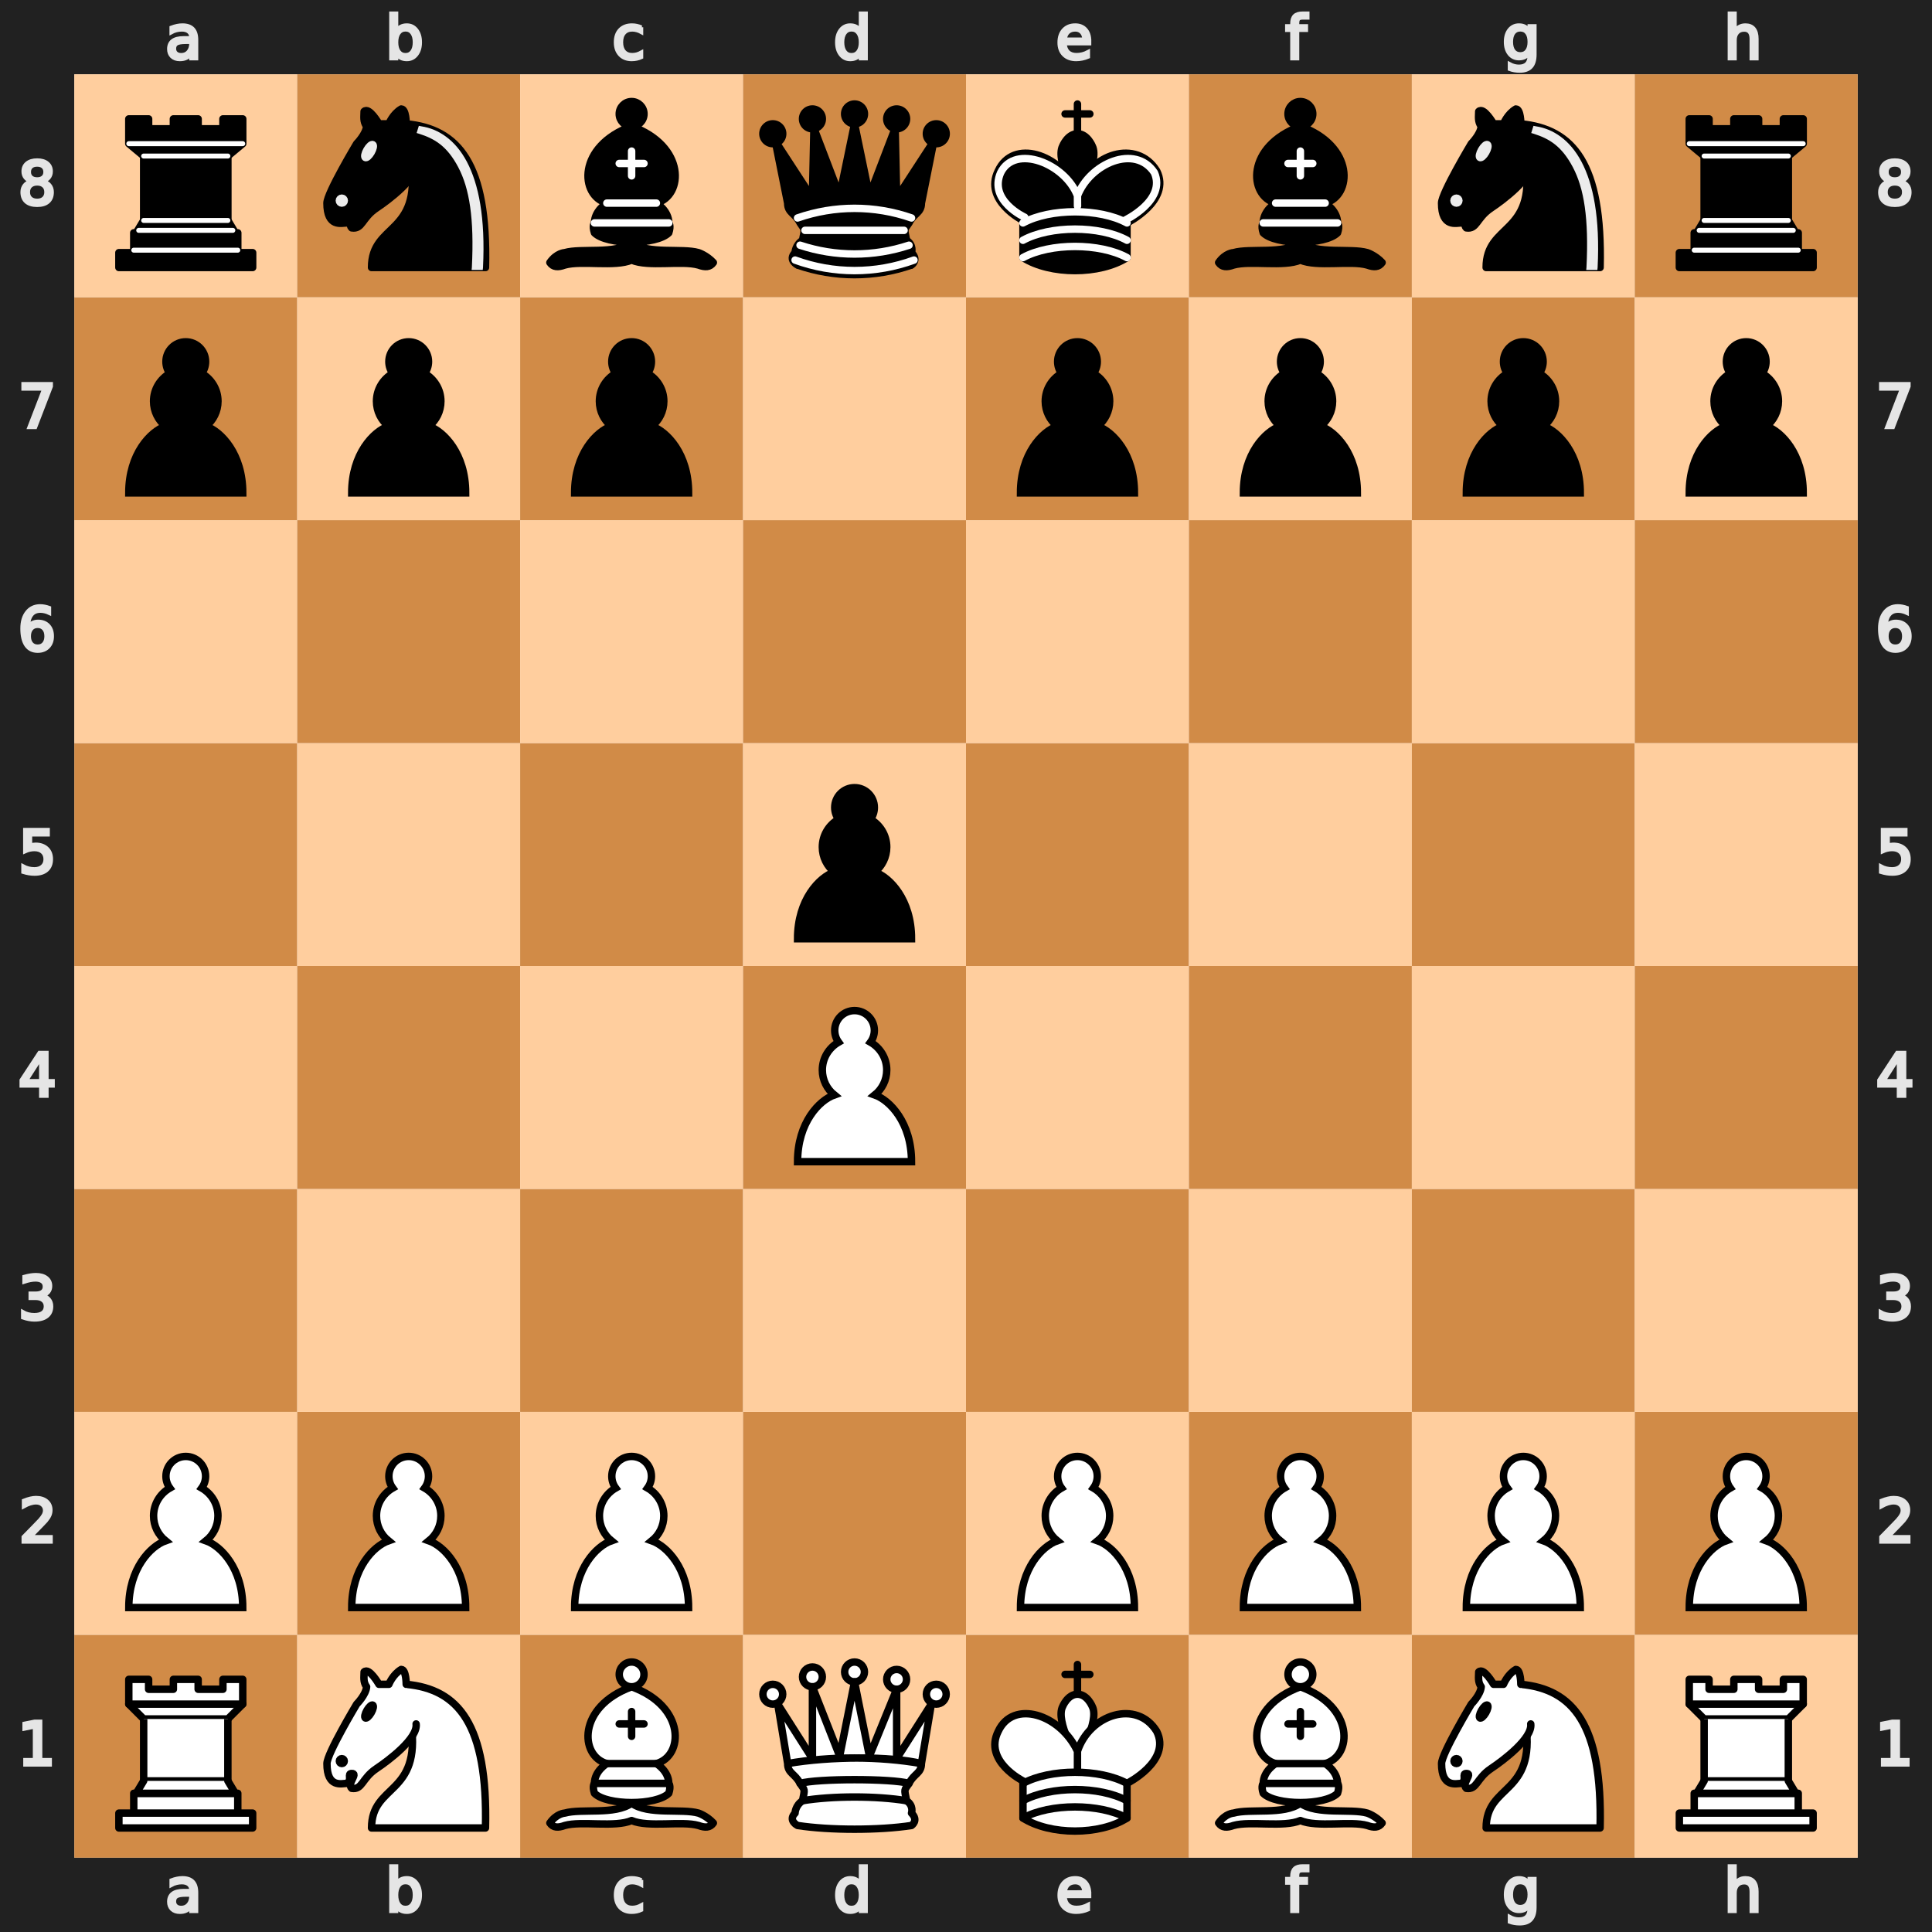
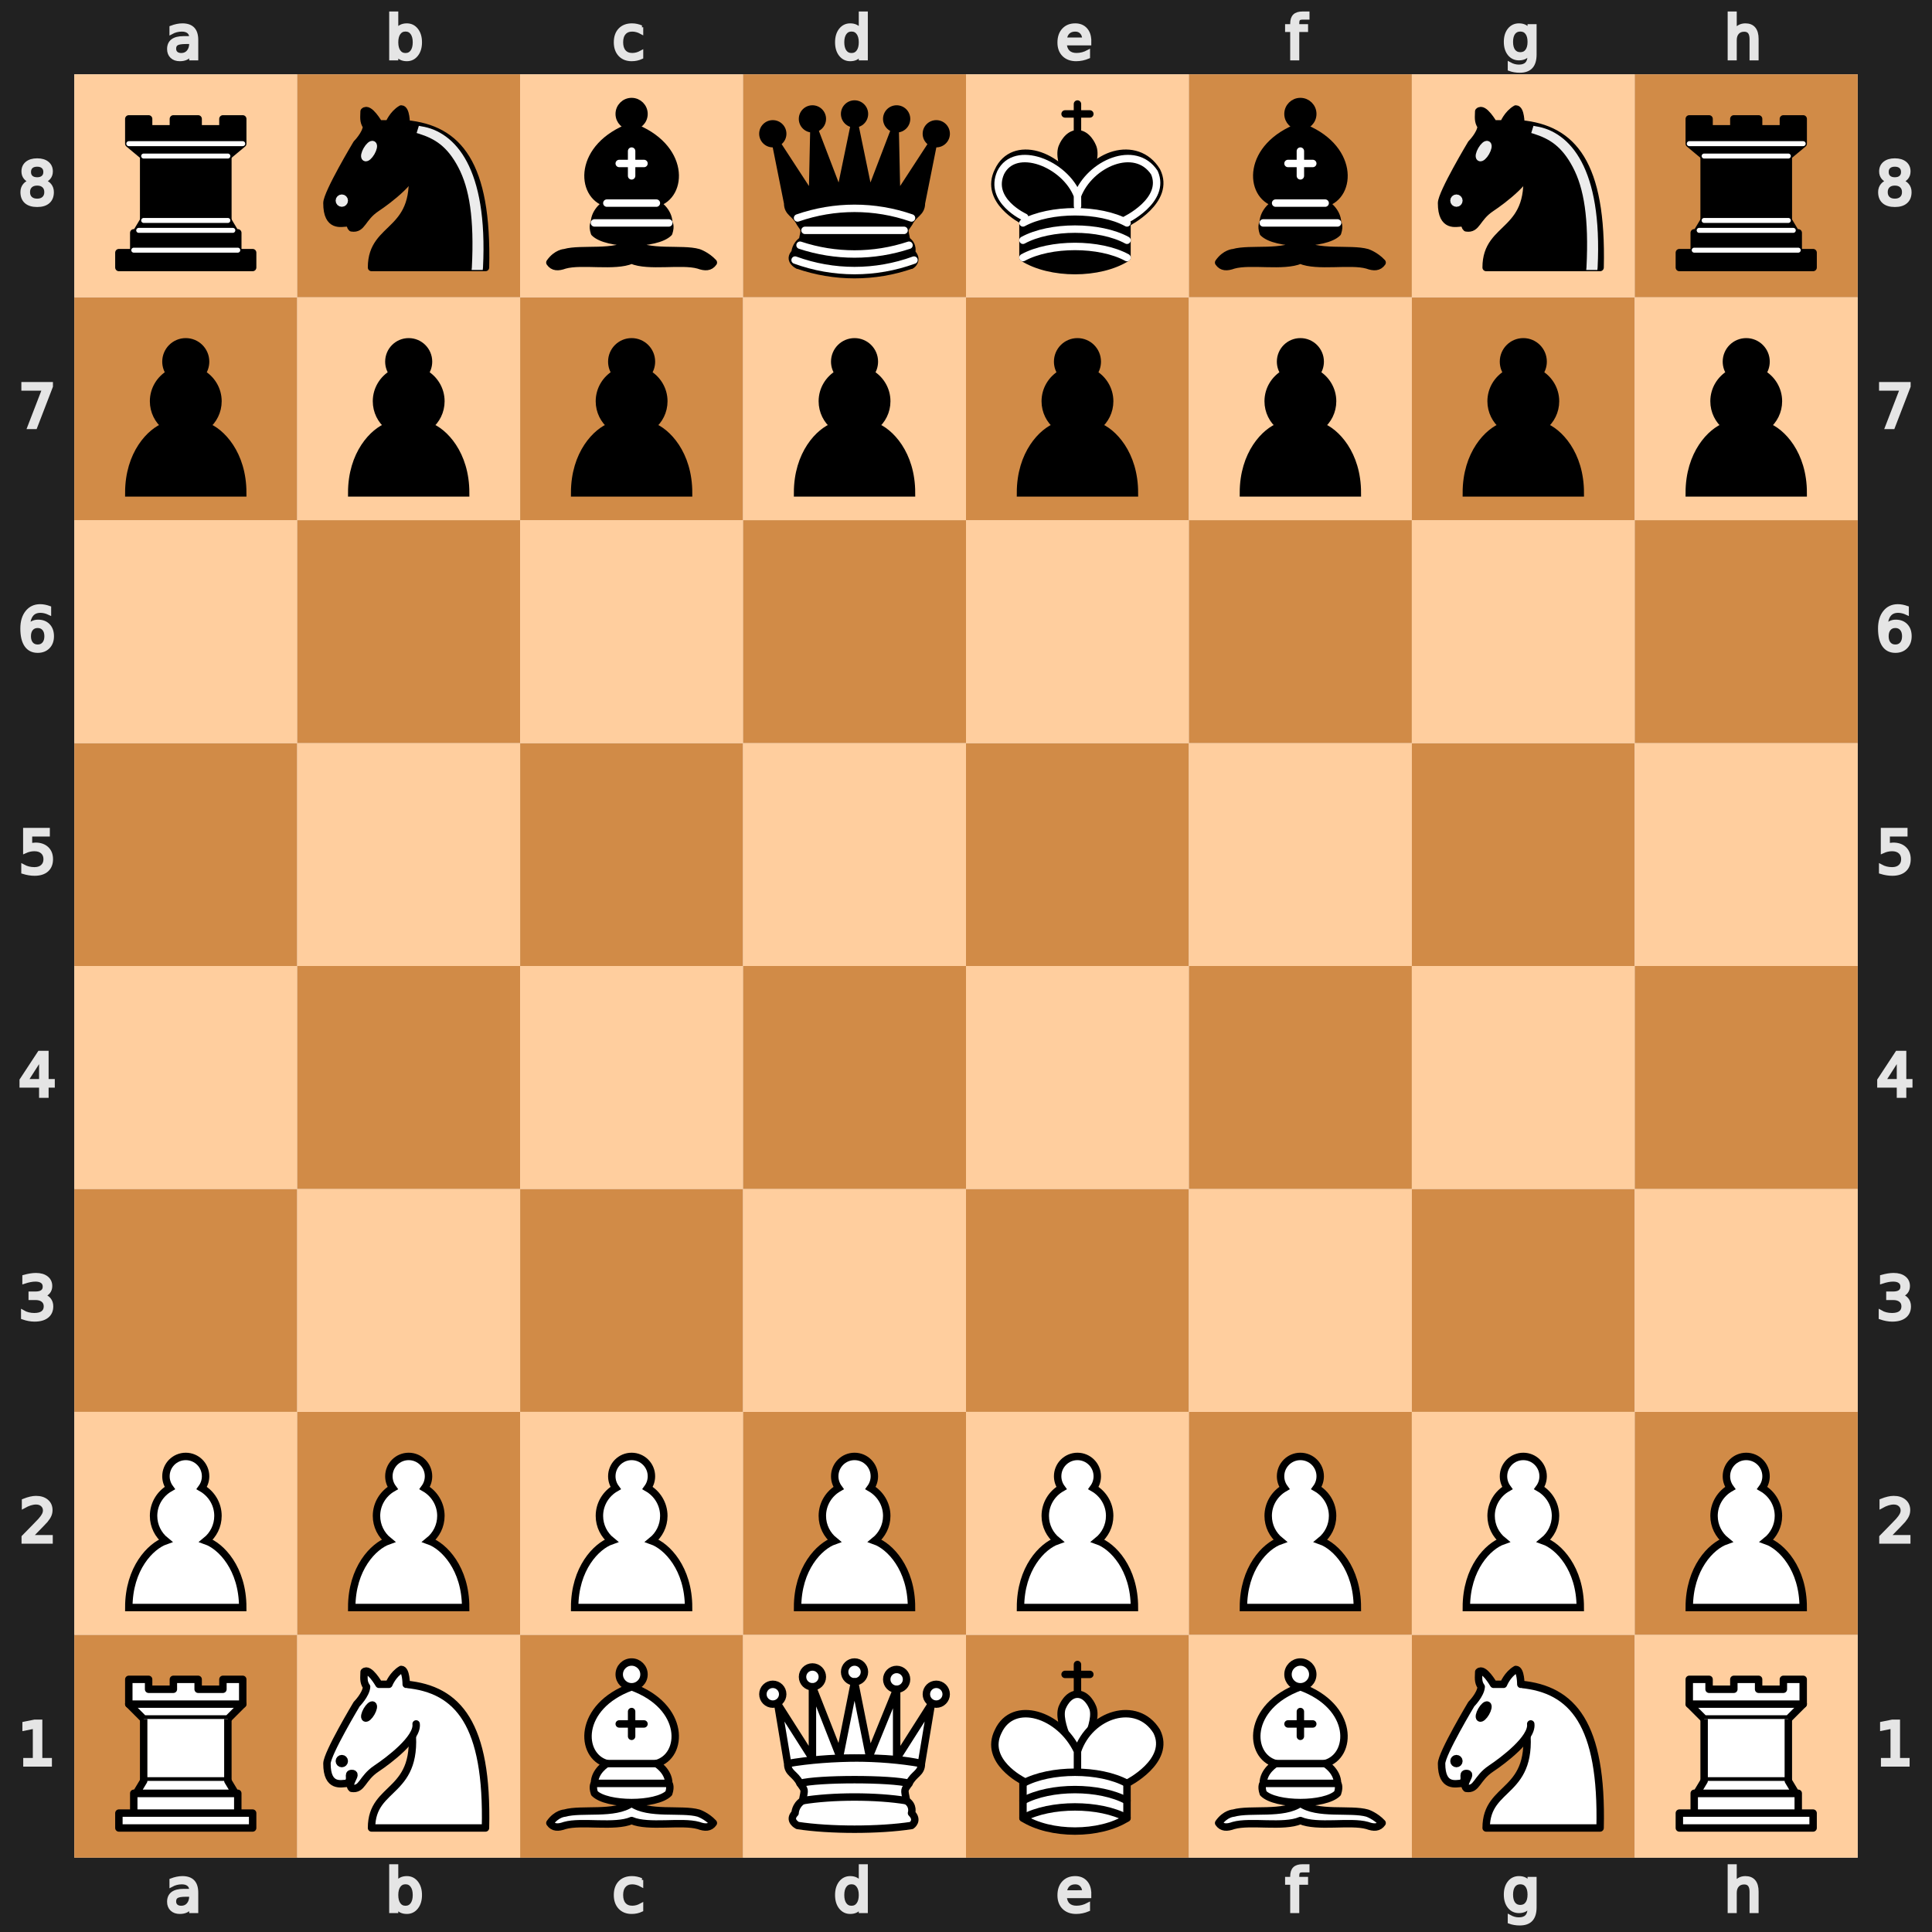
<svg xmlns="http://www.w3.org/2000/svg" xmlns:xlink="http://www.w3.org/1999/xlink" viewBox="0 0 390 390">
  <defs>
    <g id="white-pawn" class="white pawn">
      <path d="M22.5 9c-2.21 0-4 1.79-4 4 0 .89.29 1.71.78 2.38C17.33 16.5 16 18.59 16 21c0 2.03.94 3.84 2.41 5.03-3 1.06-7.41 5.55-7.41 13.47h23c0-7.92-4.41-12.41-7.41-13.47 1.47-1.19 2.41-3 2.41-5.03 0-2.41-1.33-4.5-3.28-5.62.49-.67.78-1.49.78-2.38 0-2.21-1.79-4-4-4z" fill="#fff" stroke="#000" stroke-width="1.5" stroke-linecap="round" />
    </g>
    <g id="white-knight" class="white knight" fill="none" fill-rule="evenodd" stroke="#000" stroke-width="1.5" stroke-linecap="round" stroke-linejoin="round">
      <path d="M 22,10 C 32.5,11 38.5,18 38,39 L 15,39 C 15,30 25,32.5 23,18" style="fill:#ffffff; stroke:#000000;" />
      <path d="M 24,18 C 24.38,20.91 18.45,25.37 16,27 C 13,29 13.18,31.34 11,31 C 9.958,30.06 12.41,27.96 11,28 C 10,28 11.19,29.23 10,30 C 9,30 5.997,31 6,26 C 6,24 12,14 12,14 C 12,14 13.89,12.1 14,10.5 C 13.27,9.506 13.5,8.5 13.5,7.5 C 14.5,6.5 16.5,10 16.5,10 L 18.5,10 C 18.5,10 19.28,8.008 21,7 C 22,7 22,10 22,10" style="fill:#ffffff; stroke:#000000;" />
      <path d="M 9.5 25.5 A 0.5 0.5 0 1 1 8.5,25.5 A 0.5 0.5 0 1 1 9.5 25.5 z" style="fill:#000000; stroke:#000000;" />
      <path d="M 15 15.5 A 0.5 1.5 0 1 1 14,15.5 A 0.5 1.5 0 1 1 15 15.5 z" transform="matrix(0.866,0.5,-0.5,0.866,9.693,-5.173)" style="fill:#000000; stroke:#000000;" />
    </g>
    <g id="white-bishop" class="white bishop" fill="none" fill-rule="evenodd" stroke="#000" stroke-width="1.5" stroke-linecap="round" stroke-linejoin="round">
      <g fill="#fff" stroke-linecap="butt">
        <path d="M9 36c3.39-.97 10.11.43 13.5-2 3.39 2.43 10.11 1.03 13.5 2 0 0 1.65.54 3 2-.68.97-1.65.99-3 .5-3.39-.97-10.11.46-13.5-1-3.39 1.46-10.11.03-13.5 1-1.354.49-2.323.47-3-.5 1.354-1.94 3-2 3-2zM15 32c2.5 2.5 12.5 2.5 15 0 .5-1.5 0-2 0-2 0-2.5-2.5-4-2.5-4 5.5-1.5 6-11.5-5-15.5-11 4-10.5 14-5 15.5 0 0-2.5 1.5-2.5 4 0 0-.5.5 0 2zM25 8a2.5 2.5 0 1 1-5 0 2.5 2.5 0 1 1 5 0z" />
      </g>
      <path d="M17.5 26h10M15 30h15m-7.5-14.5v5M20 18h5" stroke-linejoin="miter" />
    </g>
    <g id="white-rook" class="white rook" fill="#fff" fill-rule="evenodd" stroke="#000" stroke-width="1.5" stroke-linecap="round" stroke-linejoin="round">
      <path d="M9 39h27v-3H9v3zM12 36v-4h21v4H12zM11 14V9h4v2h5V9h5v2h5V9h4v5" stroke-linecap="butt" />
      <path d="M34 14l-3 3H14l-3-3" />
      <path d="M31 17v12.5H14V17" stroke-linecap="butt" stroke-linejoin="miter" />
      <path d="M31 29.5l1.5 2.5h-20l1.5-2.5" />
      <path d="M11 14h23" fill="none" stroke-linejoin="miter" />
    </g>
    <g id="white-queen" class="white queen" fill="#fff" fill-rule="evenodd" stroke="#000" stroke-width="1.5" stroke-linecap="round" stroke-linejoin="round">
      <path d="M8 12a2 2 0 1 1-4 0 2 2 0 1 1 4 0zM24.5 7.5a2 2 0 1 1-4 0 2 2 0 1 1 4 0zM41 12a2 2 0 1 1-4 0 2 2 0 1 1 4 0zM16 8.5a2 2 0 1 1-4 0 2 2 0 1 1 4 0zM33 9a2 2 0 1 1-4 0 2 2 0 1 1 4 0z" />
      <path d="M9 26c8.5-1.5 21-1.5 27 0l2-12-7 11V11l-5.5 13.5-3-15-3 15-5.5-14V25L7 14l2 12zM9 26c0 2 1.5 2 2.5 4 1 1.5 1 1 .5 3.5-1.5 1-1.5 2.5-1.5 2.5-1.5 1.5.5 2.5.5 2.5 6.5 1 16.5 1 23 0 0 0 1.5-1 0-2.5 0 0 .5-1.5-1-2.5-.5-2.5-.5-2 .5-3.5 1-2 2.5-2 2.5-4-8.5-1.5-18.5-1.5-27 0z" stroke-linecap="butt" />
      <path d="M11.5 30c3.5-1 18.5-1 22 0M12 33.5c6-1 15-1 21 0" fill="none" />
    </g>
    <g id="white-king" class="white king" fill="none" fill-rule="evenodd" stroke="#000" stroke-width="1.5" stroke-linecap="round" stroke-linejoin="round">
      <path d="M22.5 11.63V6M20 8h5" stroke-linejoin="miter" />
      <path d="M22.5 25s4.5-7.5 3-10.5c0 0-1-2.5-3-2.5s-3 2.5-3 2.5c-1.5 3 3 10.5 3 10.5" fill="#fff" stroke-linecap="butt" stroke-linejoin="miter" />
      <path d="M11.5 37c5.5 3.5 15.5 3.5 21 0v-7s9-4.5 6-10.5c-4-6.5-13.5-3.5-16 4V27v-3.5c-3.5-7.5-13-10.5-16-4-3 6 5 10 5 10V37z" fill="#fff" />
      <path d="M11.5 30c5.5-3 15.5-3 21 0m-21 3.5c5.5-3 15.5-3 21 0m-21 3.5c5.5-3 15.5-3 21 0" />
    </g>
    <g id="black-pawn" class="black pawn">
      <path d="M22.5 9c-2.21 0-4 1.79-4 4 0 .89.29 1.71.78 2.38C17.33 16.5 16 18.59 16 21c0 2.03.94 3.84 2.41 5.03-3 1.06-7.41 5.55-7.41 13.47h23c0-7.92-4.41-12.41-7.41-13.47 1.47-1.19 2.41-3 2.41-5.03 0-2.41-1.33-4.5-3.28-5.62.49-.67.78-1.49.78-2.38 0-2.21-1.79-4-4-4z" fill="#000" stroke="#000" stroke-width="1.5" stroke-linecap="round" />
    </g>
    <g id="black-knight" class="black knight" fill="none" fill-rule="evenodd" stroke="#000" stroke-width="1.5" stroke-linecap="round" stroke-linejoin="round">
      <path d="M 22,10 C 32.5,11 38.5,18 38,39 L 15,39 C 15,30 25,32.5 23,18" style="fill:#000000; stroke:#000000;" />
      <path d="M 24,18 C 24.38,20.91 18.45,25.37 16,27 C 13,29 13.18,31.34 11,31 C 9.958,30.06 12.41,27.96 11,28 C 10,28 11.19,29.23 10,30 C 9,30 5.997,31 6,26 C 6,24 12,14 12,14 C 12,14 13.89,12.1 14,10.5 C 13.27,9.506 13.5,8.5 13.5,7.5 C 14.5,6.5 16.5,10 16.5,10 L 18.5,10 C 18.5,10 19.28,8.008 21,7 C 22,7 22,10 22,10" style="fill:#000000; stroke:#000000;" />
      <path d="M 9.5 25.5 A 0.5 0.5 0 1 1 8.5,25.5 A 0.5 0.5 0 1 1 9.5 25.5 z" style="fill:#ececec; stroke:#ececec;" />
      <path d="M 15 15.5 A 0.5 1.5 0 1 1 14,15.5 A 0.5 1.5 0 1 1 15 15.5 z" transform="matrix(0.866,0.5,-0.5,0.866,9.693,-5.173)" style="fill:#ececec; stroke:#ececec;" />
      <path d="M 24.55,10.4 L 24.1,11.85 L 24.6,12 C 27.75,13 30.25,14.49 32.5,18.75 C 34.75,23.01 35.75,29.06 35.25,39 L 35.2,39.5 L 37.45,39.5 L 37.5,39 C 38,28.94 36.62,22.15 34.25,17.66 C 31.88,13.17 28.46,11.02 25.06,10.5 L 24.55,10.4 z " style="fill:#ececec; stroke:none;" />
    </g>
    <g id="black-bishop" class="black bishop" fill="none" fill-rule="evenodd" stroke="#000" stroke-width="1.5" stroke-linecap="round" stroke-linejoin="round">
      <path d="M9 36c3.39-.97 10.11.43 13.5-2 3.39 2.43 10.11 1.03 13.5 2 0 0 1.65.54 3 2-.68.97-1.65.99-3 .5-3.39-.97-10.11.46-13.5-1-3.39 1.46-10.11.03-13.5 1-1.354.49-2.323.47-3-.5 1.354-1.94 3-2 3-2zm6-4c2.5 2.5 12.5 2.5 15 0 .5-1.5 0-2 0-2 0-2.5-2.5-4-2.5-4 5.5-1.5 6-11.5-5-15.5-11 4-10.5 14-5 15.5 0 0-2.5 1.5-2.5 4 0 0-.5.5 0 2zM25 8a2.5 2.5 0 1 1-5 0 2.5 2.5 0 1 1 5 0z" fill="#000" stroke-linecap="butt" />
      <path d="M17.5 26h10M15 30h15m-7.5-14.5v5M20 18h5" stroke="#fff" stroke-linejoin="miter" />
    </g>
    <g id="black-rook" class="black rook" fill="#000" fill-rule="evenodd" stroke="#000" stroke-width="1.5" stroke-linecap="round" stroke-linejoin="round">
      <path d="M9 39h27v-3H9v3zM12.5 32l1.5-2.5h17l1.5 2.5h-20zM12 36v-4h21v4H12z" stroke-linecap="butt" />
      <path d="M14 29.5v-13h17v13H14z" stroke-linecap="butt" stroke-linejoin="miter" />
      <path d="M14 16.5L11 14h23l-3 2.5H14zM11 14V9h4v2h5V9h5v2h5V9h4v5H11z" stroke-linecap="butt" />
      <path d="M12 35.5h21M13 31.5h19M14 29.5h17M14 16.5h17M11 14h23" fill="none" stroke="#fff" stroke-width="1" stroke-linejoin="miter" />
    </g>
    <g id="black-queen" class="black queen" fill="#000" fill-rule="evenodd" stroke="#000" stroke-width="1.5" stroke-linecap="round" stroke-linejoin="round">
      <g fill="#000" stroke="none">
        <circle cx="6" cy="12" r="2.75" />
        <circle cx="14" cy="9" r="2.75" />
        <circle cx="22.5" cy="8" r="2.75" />
        <circle cx="31" cy="9" r="2.75" />
        <circle cx="39" cy="12" r="2.75" />
      </g>
      <path d="M9 26c8.5-1.5 21-1.5 27 0l2.5-12.5L31 25l-.3-14.1-5.2 13.6-3-14.5-3 14.5-5.2-13.6L14 25 6.5 13.5 9 26zM9 26c0 2 1.5 2 2.5 4 1 1.5 1 1 .5 3.5-1.5 1-1.5 2.5-1.5 2.5-1.5 1.5.5 2.5.5 2.5 6.5 1 16.5 1 23 0 0 0 1.5-1 0-2.5 0 0 .5-1.5-1-2.5-.5-2.5-.5-2 .5-3.5 1-2 2.5-2 2.5-4-8.5-1.5-18.5-1.5-27 0z" stroke-linecap="butt" />
      <path d="M11 38.5a35 35 1 0 0 23 0" fill="none" stroke-linecap="butt" />
      <path d="M11 29a35 35 1 0 1 23 0M12.5 31.5h20M11.5 34.5a35 35 1 0 0 22 0M10.5 37.5a35 35 1 0 0 24 0" fill="none" stroke="#fff" />
    </g>
    <g id="black-king" class="black king" fill="none" fill-rule="evenodd" stroke="#000" stroke-width="1.5" stroke-linecap="round" stroke-linejoin="round">
      <path d="M22.5 11.63V6" stroke-linejoin="miter" />
      <path d="M22.5 25s4.5-7.5 3-10.5c0 0-1-2.5-3-2.5s-3 2.5-3 2.5c-1.5 3 3 10.5 3 10.5" fill="#000" stroke-linecap="butt" stroke-linejoin="miter" />
      <path d="M11.5 37c5.5 3.5 15.5 3.5 21 0v-7s9-4.5 6-10.5c-4-6.5-13.5-3.5-16 4V27v-3.5c-3.5-7.5-13-10.5-16-4-3 6 5 10 5 10V37z" fill="#000" />
      <path d="M20 8h5" stroke-linejoin="miter" />
      <path d="M32 29.5s8.5-4 6.03-9.65C34.15 14 25 18 22.5 24.5l.01 2.1-.01-2.1C20 18 9.906 14 6.997 19.85c-2.497 5.65 4.853 9 4.853 9M11.5 30c5.5-3 15.5-3 21 0m-21 3.5c5.5-3 15.5-3 21 0m-21 3.5c5.5-3 15.5-3 21 0" stroke="#fff" />
    </g>
  </defs>
  <rect x="7.5" y="7.5" width="375" height="375" fill="none" stroke="#212121" stroke-width="15" />
  <g transform="translate(20, 1) scale(0.75, 0.75)" fill="#e5e5e5" stroke="#e5e5e5">
    <path d="M23.328 10.016q-1.742 0-2.414.398-.672.398-.672 1.36 0 .765.5 1.218.508.445 1.375.445 1.196 0 1.914-.843.727-.852.727-2.258v-.32zm2.867-.594v4.992h-1.437v-1.328q-.492.797-1.227 1.18-.734.375-1.797.375-1.343 0-2.14-.75-.79-.758-.79-2.024 0-1.476.985-2.226.992-.75 2.953-.75h2.016V8.75q0-.992-.656-1.531-.649-.547-1.829-.547-.75 0-1.46.18-.711.18-1.368.539V6.062q.79-.304 1.532-.453.742-.156 1.445-.156 1.898 0 2.836.984.937.985.937 2.985z" />
  </g>
  <g transform="translate(20, 375) scale(0.75, 0.75)" fill="#e5e5e5" stroke="#e5e5e5">
    <path d="M23.328 10.016q-1.742 0-2.414.398-.672.398-.672 1.36 0 .765.5 1.218.508.445 1.375.445 1.196 0 1.914-.843.727-.852.727-2.258v-.32zm2.867-.594v4.992h-1.437v-1.328q-.492.797-1.227 1.18-.734.375-1.797.375-1.343 0-2.14-.75-.79-.758-.79-2.024 0-1.476.985-2.226.992-.75 2.953-.75h2.016V8.75q0-.992-.656-1.531-.649-.547-1.829-.547-.75 0-1.46.18-.711.18-1.368.539V6.062q.79-.304 1.532-.453.742-.156 1.445-.156 1.898 0 2.836.984.937.985.937 2.985z" />
  </g>
  <g transform="translate(65, 1) scale(0.75, 0.75)" fill="#e5e5e5" stroke="#e5e5e5">
    <path d="M24.922 10.047q0-1.586-.656-2.485-.649-.906-1.79-.906-1.14 0-1.796.906-.649.899-.649 2.485 0 1.586.649 2.492.656.898 1.797.898 1.14 0 1.789-.898.656-.906.656-2.492zm-4.89-3.055q.452-.781 1.14-1.156.695-.383 1.656-.383 1.594 0 2.586 1.266 1 1.265 1 3.328 0 2.062-1 3.328-.992 1.266-2.586 1.266-.96 0-1.656-.375-.688-.383-1.14-1.164v1.312h-1.446V2.258h1.445z" />
  </g>
  <g transform="translate(65, 375) scale(0.75, 0.75)" fill="#e5e5e5" stroke="#e5e5e5">
    <path d="M24.922 10.047q0-1.586-.656-2.485-.649-.906-1.79-.906-1.14 0-1.796.906-.649.899-.649 2.485 0 1.586.649 2.492.656.898 1.797.898 1.14 0 1.789-.898.656-.906.656-2.492zm-4.89-3.055q.452-.781 1.14-1.156.695-.383 1.656-.383 1.594 0 2.586 1.266 1 1.265 1 3.328 0 2.062-1 3.328-.992 1.266-2.586 1.266-.96 0-1.656-.375-.688-.383-1.14-1.164v1.312h-1.446V2.258h1.445z" />
  </g>
  <g transform="translate(110, 1) scale(0.75, 0.75)" fill="#e5e5e5" stroke="#e5e5e5">
    <path d="M25.96 6v1.344q-.608-.336-1.226-.5-.609-.172-1.234-.172-1.398 0-2.172.89-.773.883-.773 2.485 0 1.601.773 2.492.774.883 2.172.883.625 0 1.234-.164.618-.172 1.227-.508v1.328q-.602.281-1.25.422-.64.14-1.367.14-1.977 0-3.14-1.242-1.165-1.242-1.165-3.351 0-2.14 1.172-3.367 1.18-1.227 3.227-1.227.664 0 1.296.14.633.134 1.227.407z" />
  </g>
  <g transform="translate(110, 375) scale(0.75, 0.75)" fill="#e5e5e5" stroke="#e5e5e5">
    <path d="M25.96 6v1.344q-.608-.336-1.226-.5-.609-.172-1.234-.172-1.398 0-2.172.89-.773.883-.773 2.485 0 1.601.773 2.492.774.883 2.172.883.625 0 1.234-.164.618-.172 1.227-.508v1.328q-.602.281-1.25.422-.64.14-1.367.14-1.977 0-3.14-1.242-1.165-1.242-1.165-3.351 0-2.14 1.172-3.367 1.18-1.227 3.227-1.227.664 0 1.296.14.633.134 1.227.407z" />
  </g>
  <g transform="translate(155, 1) scale(0.75, 0.75)" fill="#e5e5e5" stroke="#e5e5e5">
    <path d="M24.973 6.992V2.258h1.437v12.156h-1.437v-1.312q-.453.78-1.149 1.164-.687.375-1.656.375-1.586 0-2.586-1.266-.992-1.266-.992-3.328 0-2.063.992-3.328 1-1.266 2.586-1.266.969 0 1.656.383.696.375 1.149 1.156zm-4.899 3.055q0 1.586.649 2.492.656.898 1.797.898 1.14 0 1.796-.898.657-.906.657-2.492 0-1.586-.657-2.485-.656-.906-1.796-.906-1.141 0-1.797.906-.649.899-.649 2.485z" />
  </g>
  <g transform="translate(155, 375) scale(0.75, 0.75)" fill="#e5e5e5" stroke="#e5e5e5">
    <path d="M24.973 6.992V2.258h1.437v12.156h-1.437v-1.312q-.453.78-1.149 1.164-.687.375-1.656.375-1.586 0-2.586-1.266-.992-1.266-.992-3.328 0-2.063.992-3.328 1-1.266 2.586-1.266.969 0 1.656.383.696.375 1.149 1.156zm-4.899 3.055q0 1.586.649 2.492.656.898 1.797.898 1.14 0 1.796-.898.657-.906.657-2.492 0-1.586-.657-2.485-.656-.906-1.796-.906-1.141 0-1.797.906-.649.899-.649 2.485z" />
  </g>
  <g transform="translate(200, 1) scale(0.75, 0.75)" fill="#e5e5e5" stroke="#e5e5e5">
    <path d="M26.555 9.68v.703h-6.61q.094 1.484.89 2.265.806.774 2.235.774.828 0 1.602-.203.781-.203 1.547-.61v1.36q-.774.328-1.586.5-.813.172-1.649.172-2.093 0-3.32-1.22-1.219-1.218-1.219-3.296 0-2.148 1.157-3.406 1.164-1.266 3.132-1.266 1.766 0 2.79 1.14 1.03 1.134 1.03 3.087zm-1.438-.422q-.015-1.18-.664-1.883-.64-.703-1.703-.703-1.203 0-1.93.68-.718.68-.828 1.914z" />
  </g>
  <g transform="translate(200, 375) scale(0.75, 0.75)" fill="#e5e5e5" stroke="#e5e5e5">
    <path d="M26.555 9.68v.703h-6.61q.094 1.484.89 2.265.806.774 2.235.774.828 0 1.602-.203.781-.203 1.547-.61v1.36q-.774.328-1.586.5-.813.172-1.649.172-2.093 0-3.32-1.22-1.219-1.218-1.219-3.296 0-2.148 1.157-3.406 1.164-1.266 3.132-1.266 1.766 0 2.79 1.14 1.03 1.134 1.03 3.087zm-1.438-.422q-.015-1.18-.664-1.883-.64-.703-1.703-.703-1.203 0-1.93.68-.718.68-.828 1.914z" />
  </g>
  <g transform="translate(245, 1) scale(0.75, 0.75)" fill="#e5e5e5" stroke="#e5e5e5">
    <path d="M25.285 2.258v1.195H23.91q-.773 0-1.078.313-.297.312-.297 1.125v.773h2.367v1.117h-2.367v7.633H21.09V6.781h-1.375V5.664h1.375v-.61q0-1.46.68-2.124.68-.672 2.156-.672z" />
  </g>
  <g transform="translate(245, 375) scale(0.75, 0.75)" fill="#e5e5e5" stroke="#e5e5e5">
    <path d="M25.285 2.258v1.195H23.91q-.773 0-1.078.313-.297.312-.297 1.125v.773h2.367v1.117h-2.367v7.633H21.09V6.781h-1.375V5.664h1.375v-.61q0-1.46.68-2.124.68-.672 2.156-.672z" />
  </g>
  <g transform="translate(290, 1) scale(0.75, 0.75)" fill="#e5e5e5" stroke="#e5e5e5">
    <path d="M24.973 9.937q0-1.562-.649-2.421-.64-.86-1.804-.86-1.157 0-1.805.86-.64.859-.64 2.421 0 1.555.64 2.415.648.859 1.805.859 1.164 0 1.804-.86.649-.859.649-2.414zm1.437 3.391q0 2.234-.992 3.32-.992 1.094-3.04 1.094-.757 0-1.429-.117-.672-.11-1.304-.344v-1.398q.632.344 1.25.508.617.164 1.257.164 1.414 0 2.118-.743.703-.734.703-2.226v-.711q-.446.773-1.141 1.156-.695.383-1.664.383-1.61 0-2.594-1.227-.984-1.226-.984-3.25 0-2.03.984-3.257.985-1.227 2.594-1.227.969 0 1.664.383t1.14 1.156V5.664h1.438z" />
  </g>
  <g transform="translate(290, 375) scale(0.75, 0.75)" fill="#e5e5e5" stroke="#e5e5e5">
    <path d="M24.973 9.937q0-1.562-.649-2.421-.64-.86-1.804-.86-1.157 0-1.805.86-.64.859-.64 2.421 0 1.555.64 2.415.648.859 1.805.859 1.164 0 1.804-.86.649-.859.649-2.414zm1.437 3.391q0 2.234-.992 3.32-.992 1.094-3.04 1.094-.757 0-1.429-.117-.672-.11-1.304-.344v-1.398q.632.344 1.25.508.617.164 1.257.164 1.414 0 2.118-.743.703-.734.703-2.226v-.711q-.446.773-1.141 1.156-.695.383-1.664.383-1.61 0-2.594-1.227-.984-1.226-.984-3.25 0-2.03.984-3.257.985-1.227 2.594-1.227.969 0 1.664.383t1.14 1.156V5.664h1.438z" />
  </g>
  <g transform="translate(335, 1) scale(0.75, 0.75)" fill="#e5e5e5" stroke="#e5e5e5">
    <path d="M26.164 9.133v5.281h-1.437V9.18q0-1.243-.485-1.86-.484-.617-1.453-.617-1.164 0-1.836.742-.672.742-.672 2.024v4.945h-1.445V2.258h1.445v4.765q.516-.789 1.211-1.18.703-.39 1.617-.39 1.508 0 2.282.938.773.93.773 2.742z" />
  </g>
  <g transform="translate(335, 375) scale(0.75, 0.75)" fill="#e5e5e5" stroke="#e5e5e5">
    <path d="M26.164 9.133v5.281h-1.437V9.18q0-1.243-.485-1.86-.484-.617-1.453-.617-1.164 0-1.836.742-.672.742-.672 2.024v4.945h-1.445V2.258h1.445v4.765q.516-.789 1.211-1.18.703-.39 1.617-.39 1.508 0 2.282.938.773.93.773 2.742z" />
  </g>
  <g transform="translate(0, 335) scale(0.75, 0.75)" fill="#e5e5e5" stroke="#e5e5e5">
    <path d="M6.754 26.996h2.578v-8.898l-2.805.562v-1.437l2.79-.563h1.578v10.336h2.578v1.328h-6.72z" />
  </g>
  <g transform="translate(375, 335) scale(0.75, 0.75)" fill="#e5e5e5" stroke="#e5e5e5">
    <path d="M6.754 26.996h2.578v-8.898l-2.805.562v-1.437l2.79-.563h1.578v10.336h2.578v1.328h-6.72z" />
  </g>
  <g transform="translate(0, 290) scale(0.75, 0.75)" fill="#e5e5e5" stroke="#e5e5e5">
    <path d="M8.195 26.996h5.508v1.328H6.297v-1.328q.898-.93 2.445-2.492 1.555-1.57 1.953-2.024.758-.851 1.055-1.437.305-.594.305-1.164 0-.93-.657-1.516-.648-.586-1.695-.586-.742 0-1.57.258-.82.258-1.758.781v-1.593q.953-.383 1.781-.578.828-.196 1.516-.196 1.812 0 2.89.906 1.079.907 1.079 2.422 0 .72-.274 1.368-.265.64-.976 1.515-.196.227-1.243 1.313-1.046 1.078-2.953 3.023z" />
  </g>
  <g transform="translate(375, 290) scale(0.75, 0.75)" fill="#e5e5e5" stroke="#e5e5e5">
    <path d="M8.195 26.996h5.508v1.328H6.297v-1.328q.898-.93 2.445-2.492 1.555-1.57 1.953-2.024.758-.851 1.055-1.437.305-.594.305-1.164 0-.93-.657-1.516-.648-.586-1.695-.586-.742 0-1.57.258-.82.258-1.758.781v-1.593q.953-.383 1.781-.578.828-.196 1.516-.196 1.812 0 2.89.906 1.079.907 1.079 2.422 0 .72-.274 1.368-.265.64-.976 1.515-.196.227-1.243 1.313-1.046 1.078-2.953 3.023z" />
  </g>
  <g transform="translate(0, 245) scale(0.75, 0.75)" fill="#e5e5e5" stroke="#e5e5e5">
    <path d="M11.434 22.035q1.132.242 1.765 1.008.64.766.64 1.89 0 1.727-1.187 2.672-1.187.946-3.375.946-.734 0-1.515-.149-.774-.14-1.602-.43V26.45q.656.383 1.438.578.78.196 1.632.196 1.485 0 2.258-.586.782-.586.782-1.703 0-1.032-.727-1.61-.719-.586-2.008-.586h-1.36v-1.297h1.423q1.164 0 1.78-.46.618-.47.618-1.344 0-.899-.64-1.375-.633-.485-1.82-.485-.65 0-1.391.141-.743.14-1.633.437V16.95q.898-.25 1.68-.375.788-.125 1.484-.125 1.797 0 2.844.82 1.046.813 1.046 2.204 0 .968-.554 1.64-.555.664-1.578.922z" />
  </g>
  <g transform="translate(375, 245) scale(0.75, 0.75)" fill="#e5e5e5" stroke="#e5e5e5">
    <path d="M11.434 22.035q1.132.242 1.765 1.008.64.766.64 1.89 0 1.727-1.187 2.672-1.187.946-3.375.946-.734 0-1.515-.149-.774-.14-1.602-.43V26.45q.656.383 1.438.578.78.196 1.632.196 1.485 0 2.258-.586.782-.586.782-1.703 0-1.032-.727-1.61-.719-.586-2.008-.586h-1.36v-1.297h1.423q1.164 0 1.78-.46.618-.47.618-1.344 0-.899-.64-1.375-.633-.485-1.82-.485-.65 0-1.391.141-.743.14-1.633.437V16.95q.898-.25 1.68-.375.788-.125 1.484-.125 1.797 0 2.844.82 1.046.813 1.046 2.204 0 .968-.554 1.64-.555.664-1.578.922z" />
  </g>
  <g transform="translate(0, 200) scale(0.75, 0.75)" fill="#e5e5e5" stroke="#e5e5e5">
    <path d="M11.016 18.035L7.03 24.262h3.985zm-.414-1.375h1.984v7.602h1.664v1.312h-1.664v2.75h-1.57v-2.75H5.75v-1.523z" />
  </g>
  <g transform="translate(375, 200) scale(0.75, 0.75)" fill="#e5e5e5" stroke="#e5e5e5">
    <path d="M11.016 18.035L7.03 24.262h3.985zm-.414-1.375h1.984v7.602h1.664v1.312h-1.664v2.75h-1.57v-2.75H5.75v-1.523z" />
  </g>
  <g transform="translate(0, 155) scale(0.75, 0.75)" fill="#e5e5e5" stroke="#e5e5e5">
    <path d="M6.719 16.66h6.195v1.328h-4.75v2.86q.344-.118.688-.172.343-.063.687-.063 1.953 0 3.094 1.07 1.14 1.07 1.14 2.899 0 1.883-1.171 2.93-1.172 1.039-3.305 1.039-.735 0-1.5-.125-.758-.125-1.57-.375v-1.586q.703.383 1.453.57.75.188 1.586.188 1.351 0 2.14-.711.79-.711.79-1.93 0-1.219-.79-1.93-.789-.71-2.14-.71-.633 0-1.266.14-.625.14-1.281.438z" />
  </g>
  <g transform="translate(375, 155) scale(0.75, 0.75)" fill="#e5e5e5" stroke="#e5e5e5">
    <path d="M6.719 16.66h6.195v1.328h-4.75v2.86q.344-.118.688-.172.343-.063.687-.063 1.953 0 3.094 1.07 1.14 1.07 1.14 2.899 0 1.883-1.171 2.93-1.172 1.039-3.305 1.039-.735 0-1.5-.125-.758-.125-1.57-.375v-1.586q.703.383 1.453.57.75.188 1.586.188 1.351 0 2.14-.711.79-.711.79-1.93 0-1.219-.79-1.93-.789-.71-2.14-.71-.633 0-1.266.14-.625.14-1.281.438z" />
  </g>
  <g transform="translate(0, 110) scale(0.75, 0.75)" fill="#e5e5e5" stroke="#e5e5e5">
    <path d="M10.137 21.863q-1.063 0-1.688.727-.617.726-.617 1.992 0 1.258.617 1.992.625.727 1.688.727 1.062 0 1.68-.727.624-.734.624-1.992 0-1.266-.625-1.992-.617-.727-1.68-.727zm3.133-4.945v1.437q-.594-.28-1.204-.43-.601-.148-1.195-.148-1.562 0-2.39 1.055-.82 1.055-.938 3.188.46-.68 1.156-1.04.696-.367 1.531-.367 1.758 0 2.774 1.07 1.023 1.063 1.023 2.899 0 1.797-1.062 2.883-1.063 1.086-2.828 1.086-2.024 0-3.094-1.547-1.07-1.555-1.07-4.5 0-2.766 1.312-4.406 1.313-1.649 3.524-1.649.593 0 1.195.117.61.118 1.266.352z" />
  </g>
  <g transform="translate(375, 110) scale(0.75, 0.75)" fill="#e5e5e5" stroke="#e5e5e5">
    <path d="M10.137 21.863q-1.063 0-1.688.727-.617.726-.617 1.992 0 1.258.617 1.992.625.727 1.688.727 1.062 0 1.68-.727.624-.734.624-1.992 0-1.266-.625-1.992-.617-.727-1.68-.727zm3.133-4.945v1.437q-.594-.28-1.204-.43-.601-.148-1.195-.148-1.562 0-2.39 1.055-.82 1.055-.938 3.188.46-.68 1.156-1.04.696-.367 1.531-.367 1.758 0 2.774 1.07 1.023 1.063 1.023 2.899 0 1.797-1.062 2.883-1.063 1.086-2.828 1.086-2.024 0-3.094-1.547-1.07-1.555-1.07-4.5 0-2.766 1.312-4.406 1.313-1.649 3.524-1.649.593 0 1.195.117.61.118 1.266.352z" />
  </g>
  <g transform="translate(0, 65) scale(0.75, 0.75)" fill="#e5e5e5" stroke="#e5e5e5">
    <path d="M6.25 16.66h7.5v.672L9.516 28.324H7.867l3.985-10.336H6.25z" />
  </g>
  <g transform="translate(375, 65) scale(0.75, 0.75)" fill="#e5e5e5" stroke="#e5e5e5">
    <path d="M6.25 16.66h7.5v.672L9.516 28.324H7.867l3.985-10.336H6.25z" />
  </g>
  <g transform="translate(0, 20) scale(0.75, 0.75)" fill="#e5e5e5" stroke="#e5e5e5">
    <path d="M10 22.785q-1.125 0-1.773.602-.641.601-.641 1.656t.64 1.656q.649.602 1.774.602t1.773-.602q.649-.61.649-1.656 0-1.055-.649-1.656-.64-.602-1.773-.602zm-1.578-.672q-1.016-.25-1.586-.945-.563-.695-.563-1.695 0-1.399.993-2.211 1-.813 2.734-.813 1.742 0 2.734.813.993.812.993 2.21 0 1-.57 1.696-.563.695-1.571.945 1.14.266 1.773 1.04.641.773.641 1.89 0 1.695-1.04 2.602-1.03.906-2.96.906t-2.969-.906Q6 26.738 6 25.043q0-1.117.64-1.89.641-.774 1.782-1.04zm-.578-2.492q0 .906.562 1.414.57.508 1.594.508 1.016 0 1.586-.508.578-.508.578-1.414 0-.906-.578-1.414-.57-.508-1.586-.508-1.023 0-1.594.508-.562.508-.562 1.414z" />
  </g>
  <g transform="translate(375, 20) scale(0.75, 0.75)" fill="#e5e5e5" stroke="#e5e5e5">
    <path d="M10 22.785q-1.125 0-1.773.602-.641.601-.641 1.656t.64 1.656q.649.602 1.774.602t1.773-.602q.649-.61.649-1.656 0-1.055-.649-1.656-.64-.602-1.773-.602zm-1.578-.672q-1.016-.25-1.586-.945-.563-.695-.563-1.695 0-1.399.993-2.211 1-.813 2.734-.813 1.742 0 2.734.813.993.812.993 2.21 0 1-.57 1.696-.563.695-1.571.945 1.14.266 1.773 1.04.641.773.641 1.89 0 1.695-1.04 2.602-1.03.906-2.96.906t-2.969-.906Q6 26.738 6 25.043q0-1.117.64-1.89.641-.774 1.782-1.04zm-.578-2.492q0 .906.562 1.414.57.508 1.594.508 1.016 0 1.586-.508.578-.508.578-1.414 0-.906-.578-1.414-.57-.508-1.586-.508-1.023 0-1.594.508-.562.508-.562 1.414z" />
  </g>
  <rect x="15" y="330" width="45" height="45" class="square dark a1" stroke="none" fill="#d18b47" />
  <rect x="60" y="330" width="45" height="45" class="square light b1" stroke="none" fill="#ffce9e" />
  <rect x="105" y="330" width="45" height="45" class="square dark c1" stroke="none" fill="#d18b47" />
  <rect x="150" y="330" width="45" height="45" class="square light d1" stroke="none" fill="#ffce9e" />
  <rect x="195" y="330" width="45" height="45" class="square dark e1" stroke="none" fill="#d18b47" />
  <rect x="240" y="330" width="45" height="45" class="square light f1" stroke="none" fill="#ffce9e" />
  <rect x="285" y="330" width="45" height="45" class="square dark g1" stroke="none" fill="#d18b47" />
  <rect x="330" y="330" width="45" height="45" class="square light h1" stroke="none" fill="#ffce9e" />
  <rect x="15" y="285" width="45" height="45" class="square light a2" stroke="none" fill="#ffce9e" />
  <rect x="60" y="285" width="45" height="45" class="square dark b2" stroke="none" fill="#d18b47" />
  <rect x="105" y="285" width="45" height="45" class="square light c2" stroke="none" fill="#ffce9e" />
  <rect x="150" y="285" width="45" height="45" class="square dark d2" stroke="none" fill="#d18b47" />
  <rect x="195" y="285" width="45" height="45" class="square light e2" stroke="none" fill="#ffce9e" />
  <rect x="240" y="285" width="45" height="45" class="square dark f2" stroke="none" fill="#d18b47" />
  <rect x="285" y="285" width="45" height="45" class="square light g2" stroke="none" fill="#ffce9e" />
  <rect x="330" y="285" width="45" height="45" class="square dark h2" stroke="none" fill="#d18b47" />
  <rect x="15" y="240" width="45" height="45" class="square dark a3" stroke="none" fill="#d18b47" />
  <rect x="60" y="240" width="45" height="45" class="square light b3" stroke="none" fill="#ffce9e" />
  <rect x="105" y="240" width="45" height="45" class="square dark c3" stroke="none" fill="#d18b47" />
  <rect x="150" y="240" width="45" height="45" class="square light d3" stroke="none" fill="#ffce9e" />
  <rect x="195" y="240" width="45" height="45" class="square dark e3" stroke="none" fill="#d18b47" />
  <rect x="240" y="240" width="45" height="45" class="square light f3" stroke="none" fill="#ffce9e" />
  <rect x="285" y="240" width="45" height="45" class="square dark g3" stroke="none" fill="#d18b47" />
  <rect x="330" y="240" width="45" height="45" class="square light h3" stroke="none" fill="#ffce9e" />
  <rect x="15" y="195" width="45" height="45" class="square light a4" stroke="none" fill="#ffce9e" />
  <rect x="60" y="195" width="45" height="45" class="square dark b4" stroke="none" fill="#d18b47" />
  <rect x="105" y="195" width="45" height="45" class="square light c4" stroke="none" fill="#ffce9e" />
  <rect x="150" y="195" width="45" height="45" class="square dark d4" stroke="none" fill="#d18b47" />
  <rect x="195" y="195" width="45" height="45" class="square light e4" stroke="none" fill="#ffce9e" />
  <rect x="240" y="195" width="45" height="45" class="square dark f4" stroke="none" fill="#d18b47" />
  <rect x="285" y="195" width="45" height="45" class="square light g4" stroke="none" fill="#ffce9e" />
  <rect x="330" y="195" width="45" height="45" class="square dark h4" stroke="none" fill="#d18b47" />
  <rect x="15" y="150" width="45" height="45" class="square dark a5" stroke="none" fill="#d18b47" />
  <rect x="60" y="150" width="45" height="45" class="square light b5" stroke="none" fill="#ffce9e" />
  <rect x="105" y="150" width="45" height="45" class="square dark c5" stroke="none" fill="#d18b47" />
  <rect x="150" y="150" width="45" height="45" class="square light d5" stroke="none" fill="#ffce9e" />
  <rect x="195" y="150" width="45" height="45" class="square dark e5" stroke="none" fill="#d18b47" />
  <rect x="240" y="150" width="45" height="45" class="square light f5" stroke="none" fill="#ffce9e" />
  <rect x="285" y="150" width="45" height="45" class="square dark g5" stroke="none" fill="#d18b47" />
  <rect x="330" y="150" width="45" height="45" class="square light h5" stroke="none" fill="#ffce9e" />
  <rect x="15" y="105" width="45" height="45" class="square light a6" stroke="none" fill="#ffce9e" />
  <rect x="60" y="105" width="45" height="45" class="square dark b6" stroke="none" fill="#d18b47" />
  <rect x="105" y="105" width="45" height="45" class="square light c6" stroke="none" fill="#ffce9e" />
  <rect x="150" y="105" width="45" height="45" class="square dark d6" stroke="none" fill="#d18b47" />
  <rect x="195" y="105" width="45" height="45" class="square light e6" stroke="none" fill="#ffce9e" />
  <rect x="240" y="105" width="45" height="45" class="square dark f6" stroke="none" fill="#d18b47" />
  <rect x="285" y="105" width="45" height="45" class="square light g6" stroke="none" fill="#ffce9e" />
  <rect x="330" y="105" width="45" height="45" class="square dark h6" stroke="none" fill="#d18b47" />
  <rect x="15" y="60" width="45" height="45" class="square dark a7" stroke="none" fill="#d18b47" />
  <rect x="60" y="60" width="45" height="45" class="square light b7" stroke="none" fill="#ffce9e" />
  <rect x="105" y="60" width="45" height="45" class="square dark c7" stroke="none" fill="#d18b47" />
  <rect x="150" y="60" width="45" height="45" class="square light d7" stroke="none" fill="#ffce9e" />
  <rect x="195" y="60" width="45" height="45" class="square dark e7" stroke="none" fill="#d18b47" />
  <rect x="240" y="60" width="45" height="45" class="square light f7" stroke="none" fill="#ffce9e" />
  <rect x="285" y="60" width="45" height="45" class="square dark g7" stroke="none" fill="#d18b47" />
  <rect x="330" y="60" width="45" height="45" class="square light h7" stroke="none" fill="#ffce9e" />
  <rect x="15" y="15" width="45" height="45" class="square light a8" stroke="none" fill="#ffce9e" />
  <rect x="60" y="15" width="45" height="45" class="square dark b8" stroke="none" fill="#d18b47" />
  <rect x="105" y="15" width="45" height="45" class="square light c8" stroke="none" fill="#ffce9e" />
  <rect x="150" y="15" width="45" height="45" class="square dark d8" stroke="none" fill="#d18b47" />
  <rect x="195" y="15" width="45" height="45" class="square light e8" stroke="none" fill="#ffce9e" />
  <rect x="240" y="15" width="45" height="45" class="square dark f8" stroke="none" fill="#d18b47" />
  <rect x="285" y="15" width="45" height="45" class="square light g8" stroke="none" fill="#ffce9e" />
  <rect x="330" y="15" width="45" height="45" class="square dark h8" stroke="none" fill="#d18b47" />
  <use href="#white-rook" xlink:href="#white-rook" transform="translate(15, 330)" />
  <use href="#white-knight" xlink:href="#white-knight" transform="translate(60, 330)" />
  <use href="#white-bishop" xlink:href="#white-bishop" transform="translate(105, 330)" />
  <use href="#white-queen" xlink:href="#white-queen" transform="translate(150, 330)" />
  <use href="#white-king" xlink:href="#white-king" transform="translate(195, 330)" />
  <use href="#white-bishop" xlink:href="#white-bishop" transform="translate(240, 330)" />
  <use href="#white-knight" xlink:href="#white-knight" transform="translate(285, 330)" />
  <use href="#white-rook" xlink:href="#white-rook" transform="translate(330, 330)" />
  <use href="#white-pawn" xlink:href="#white-pawn" transform="translate(15, 285)" />
  <use href="#white-pawn" xlink:href="#white-pawn" transform="translate(60, 285)" />
  <use href="#white-pawn" xlink:href="#white-pawn" transform="translate(105, 285)" />
+   <use href="#white-pawn" xlink:href="#white-pawn" transform="translate(150, 285)" />
  <use href="#white-pawn" xlink:href="#white-pawn" transform="translate(195, 285)" />
  <use href="#white-pawn" xlink:href="#white-pawn" transform="translate(240, 285)" />
  <use href="#white-pawn" xlink:href="#white-pawn" transform="translate(285, 285)" />
  <use href="#white-pawn" xlink:href="#white-pawn" transform="translate(330, 285)" />
-   <use href="#white-pawn" xlink:href="#white-pawn" transform="translate(150, 195)" />
-   <use href="#black-pawn" xlink:href="#black-pawn" transform="translate(150, 150)" />
  <use href="#black-pawn" xlink:href="#black-pawn" transform="translate(15, 60)" />
  <use href="#black-pawn" xlink:href="#black-pawn" transform="translate(60, 60)" />
  <use href="#black-pawn" xlink:href="#black-pawn" transform="translate(105, 60)" />
+   <use href="#black-pawn" xlink:href="#black-pawn" transform="translate(150, 60)" />
  <use href="#black-pawn" xlink:href="#black-pawn" transform="translate(195, 60)" />
  <use href="#black-pawn" xlink:href="#black-pawn" transform="translate(240, 60)" />
  <use href="#black-pawn" xlink:href="#black-pawn" transform="translate(285, 60)" />
  <use href="#black-pawn" xlink:href="#black-pawn" transform="translate(330, 60)" />
  <use href="#black-rook" xlink:href="#black-rook" transform="translate(15, 15)" />
  <use href="#black-knight" xlink:href="#black-knight" transform="translate(60, 15)" />
  <use href="#black-bishop" xlink:href="#black-bishop" transform="translate(105, 15)" />
  <use href="#black-queen" xlink:href="#black-queen" transform="translate(150, 15)" />
  <use href="#black-king" xlink:href="#black-king" transform="translate(195, 15)" />
  <use href="#black-bishop" xlink:href="#black-bishop" transform="translate(240, 15)" />
  <use href="#black-knight" xlink:href="#black-knight" transform="translate(285, 15)" />
  <use href="#black-rook" xlink:href="#black-rook" transform="translate(330, 15)" />
</svg>
